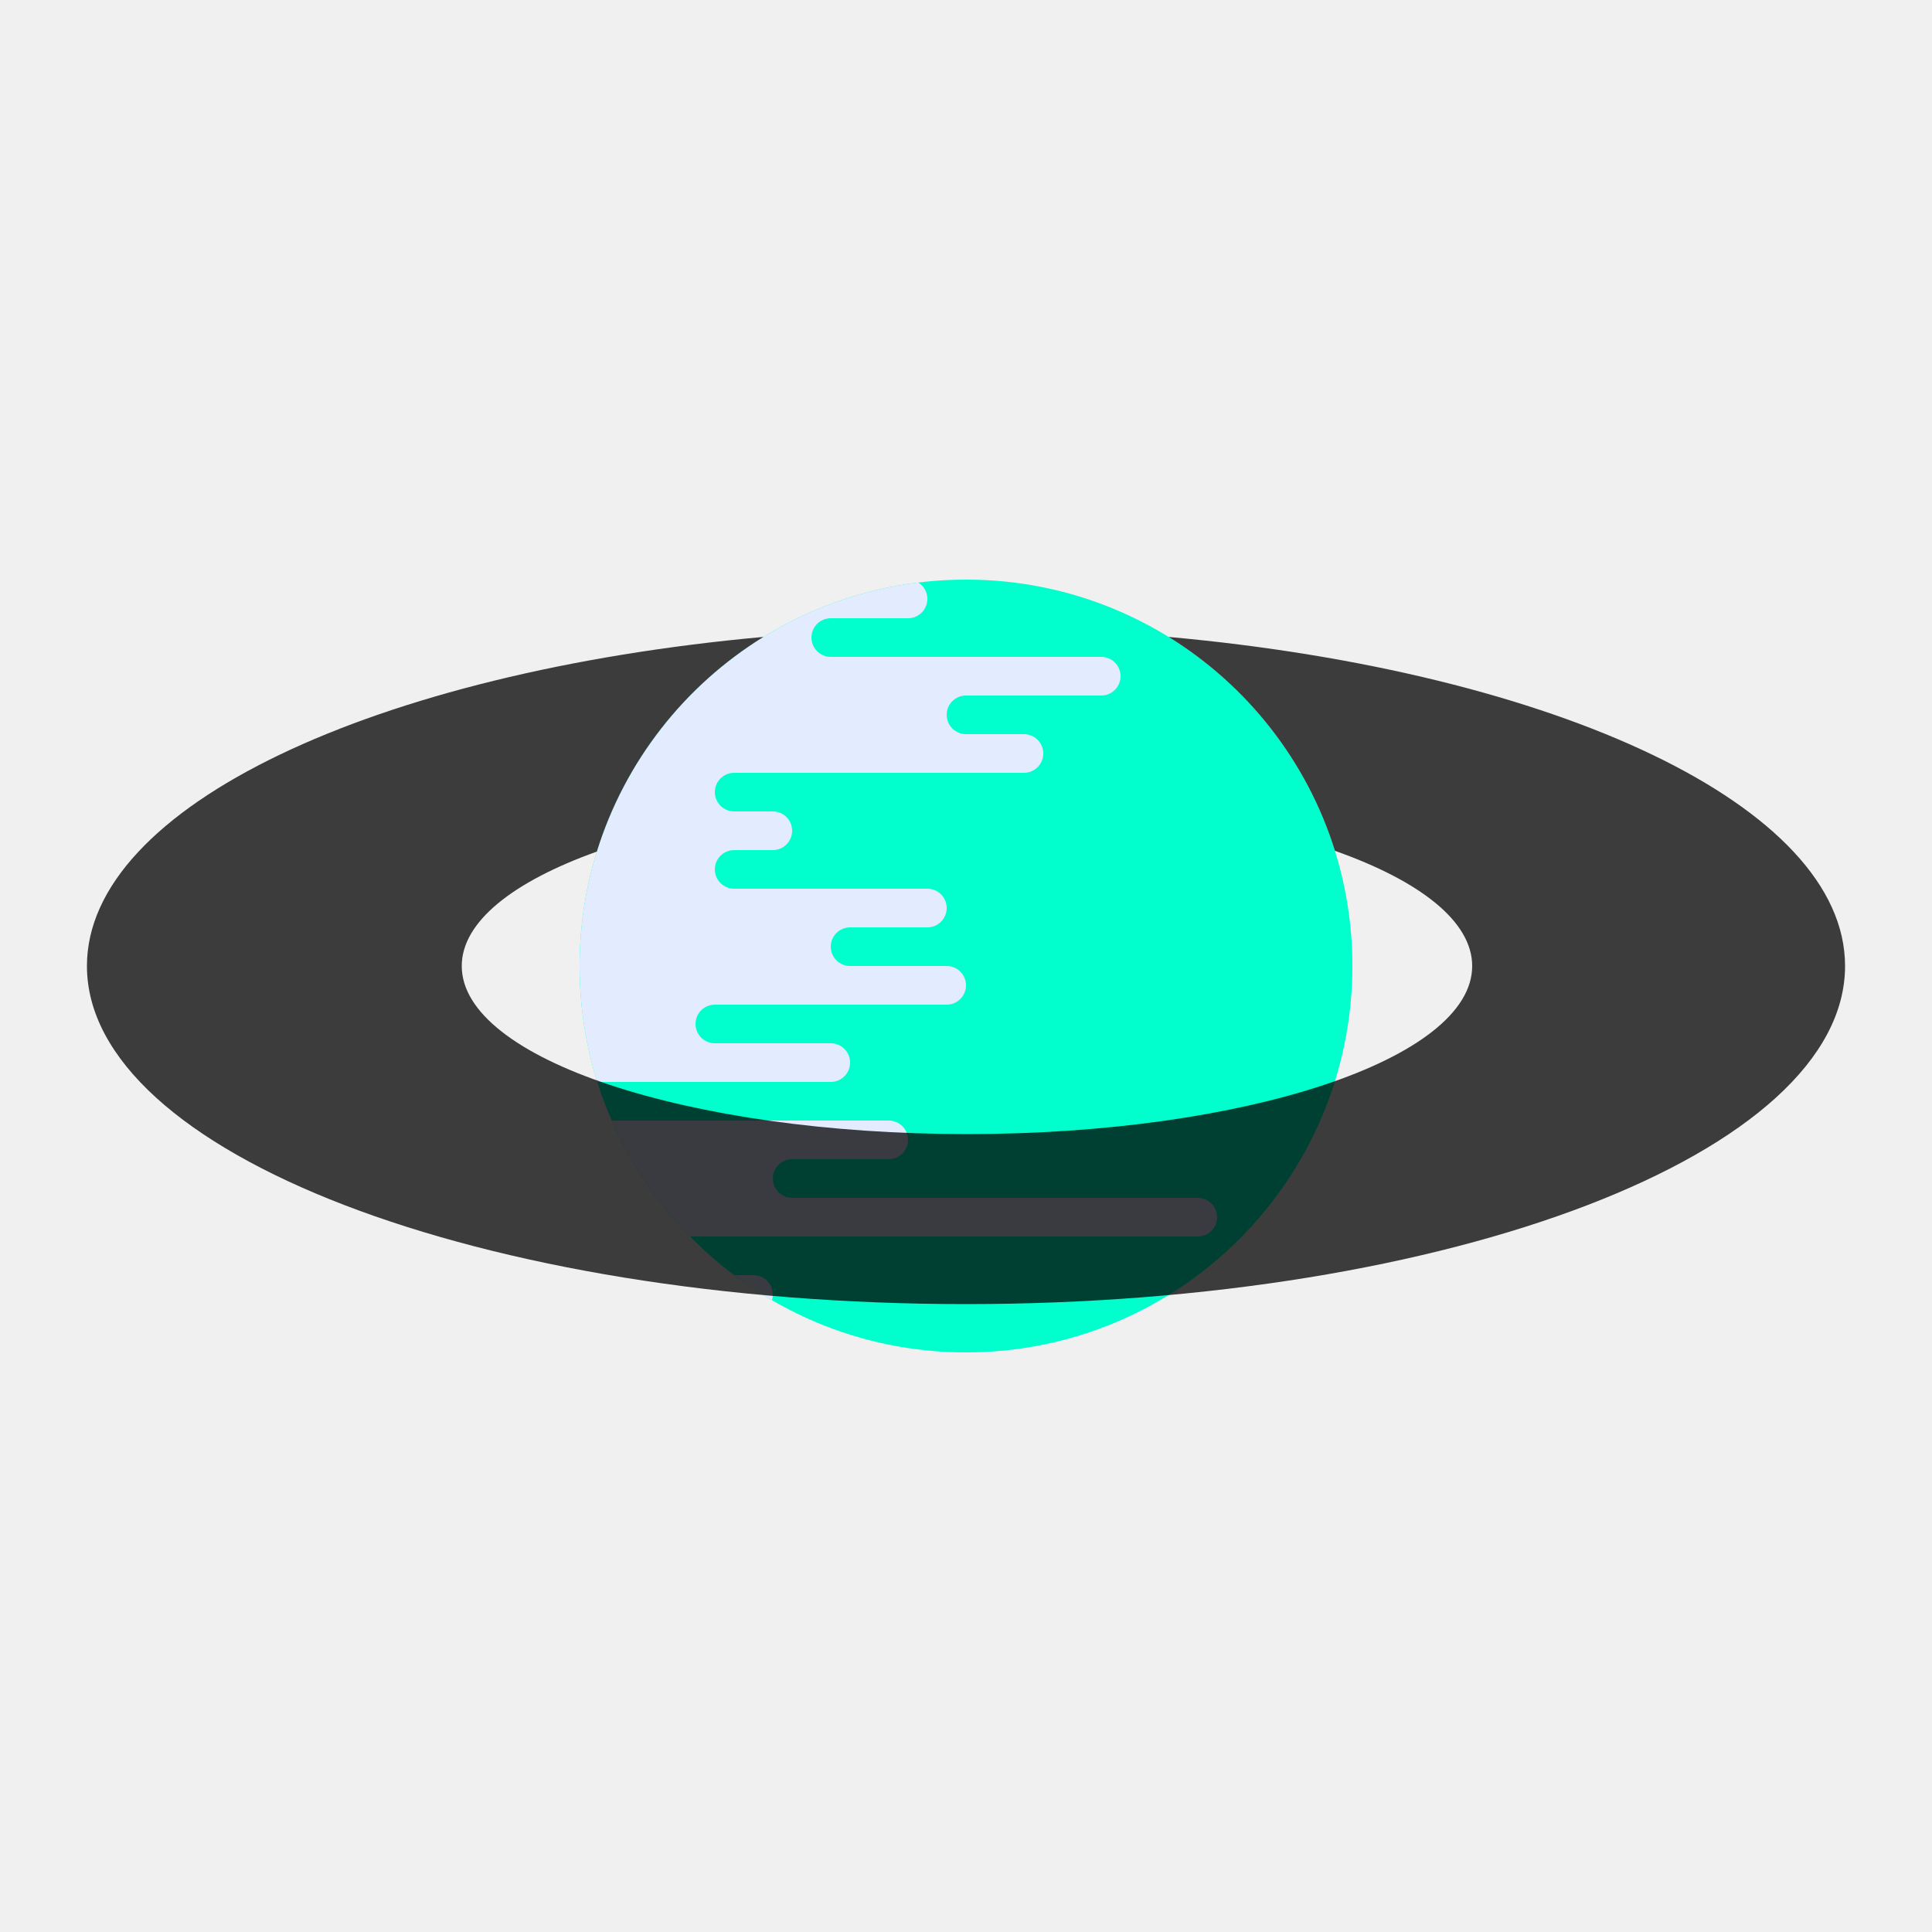
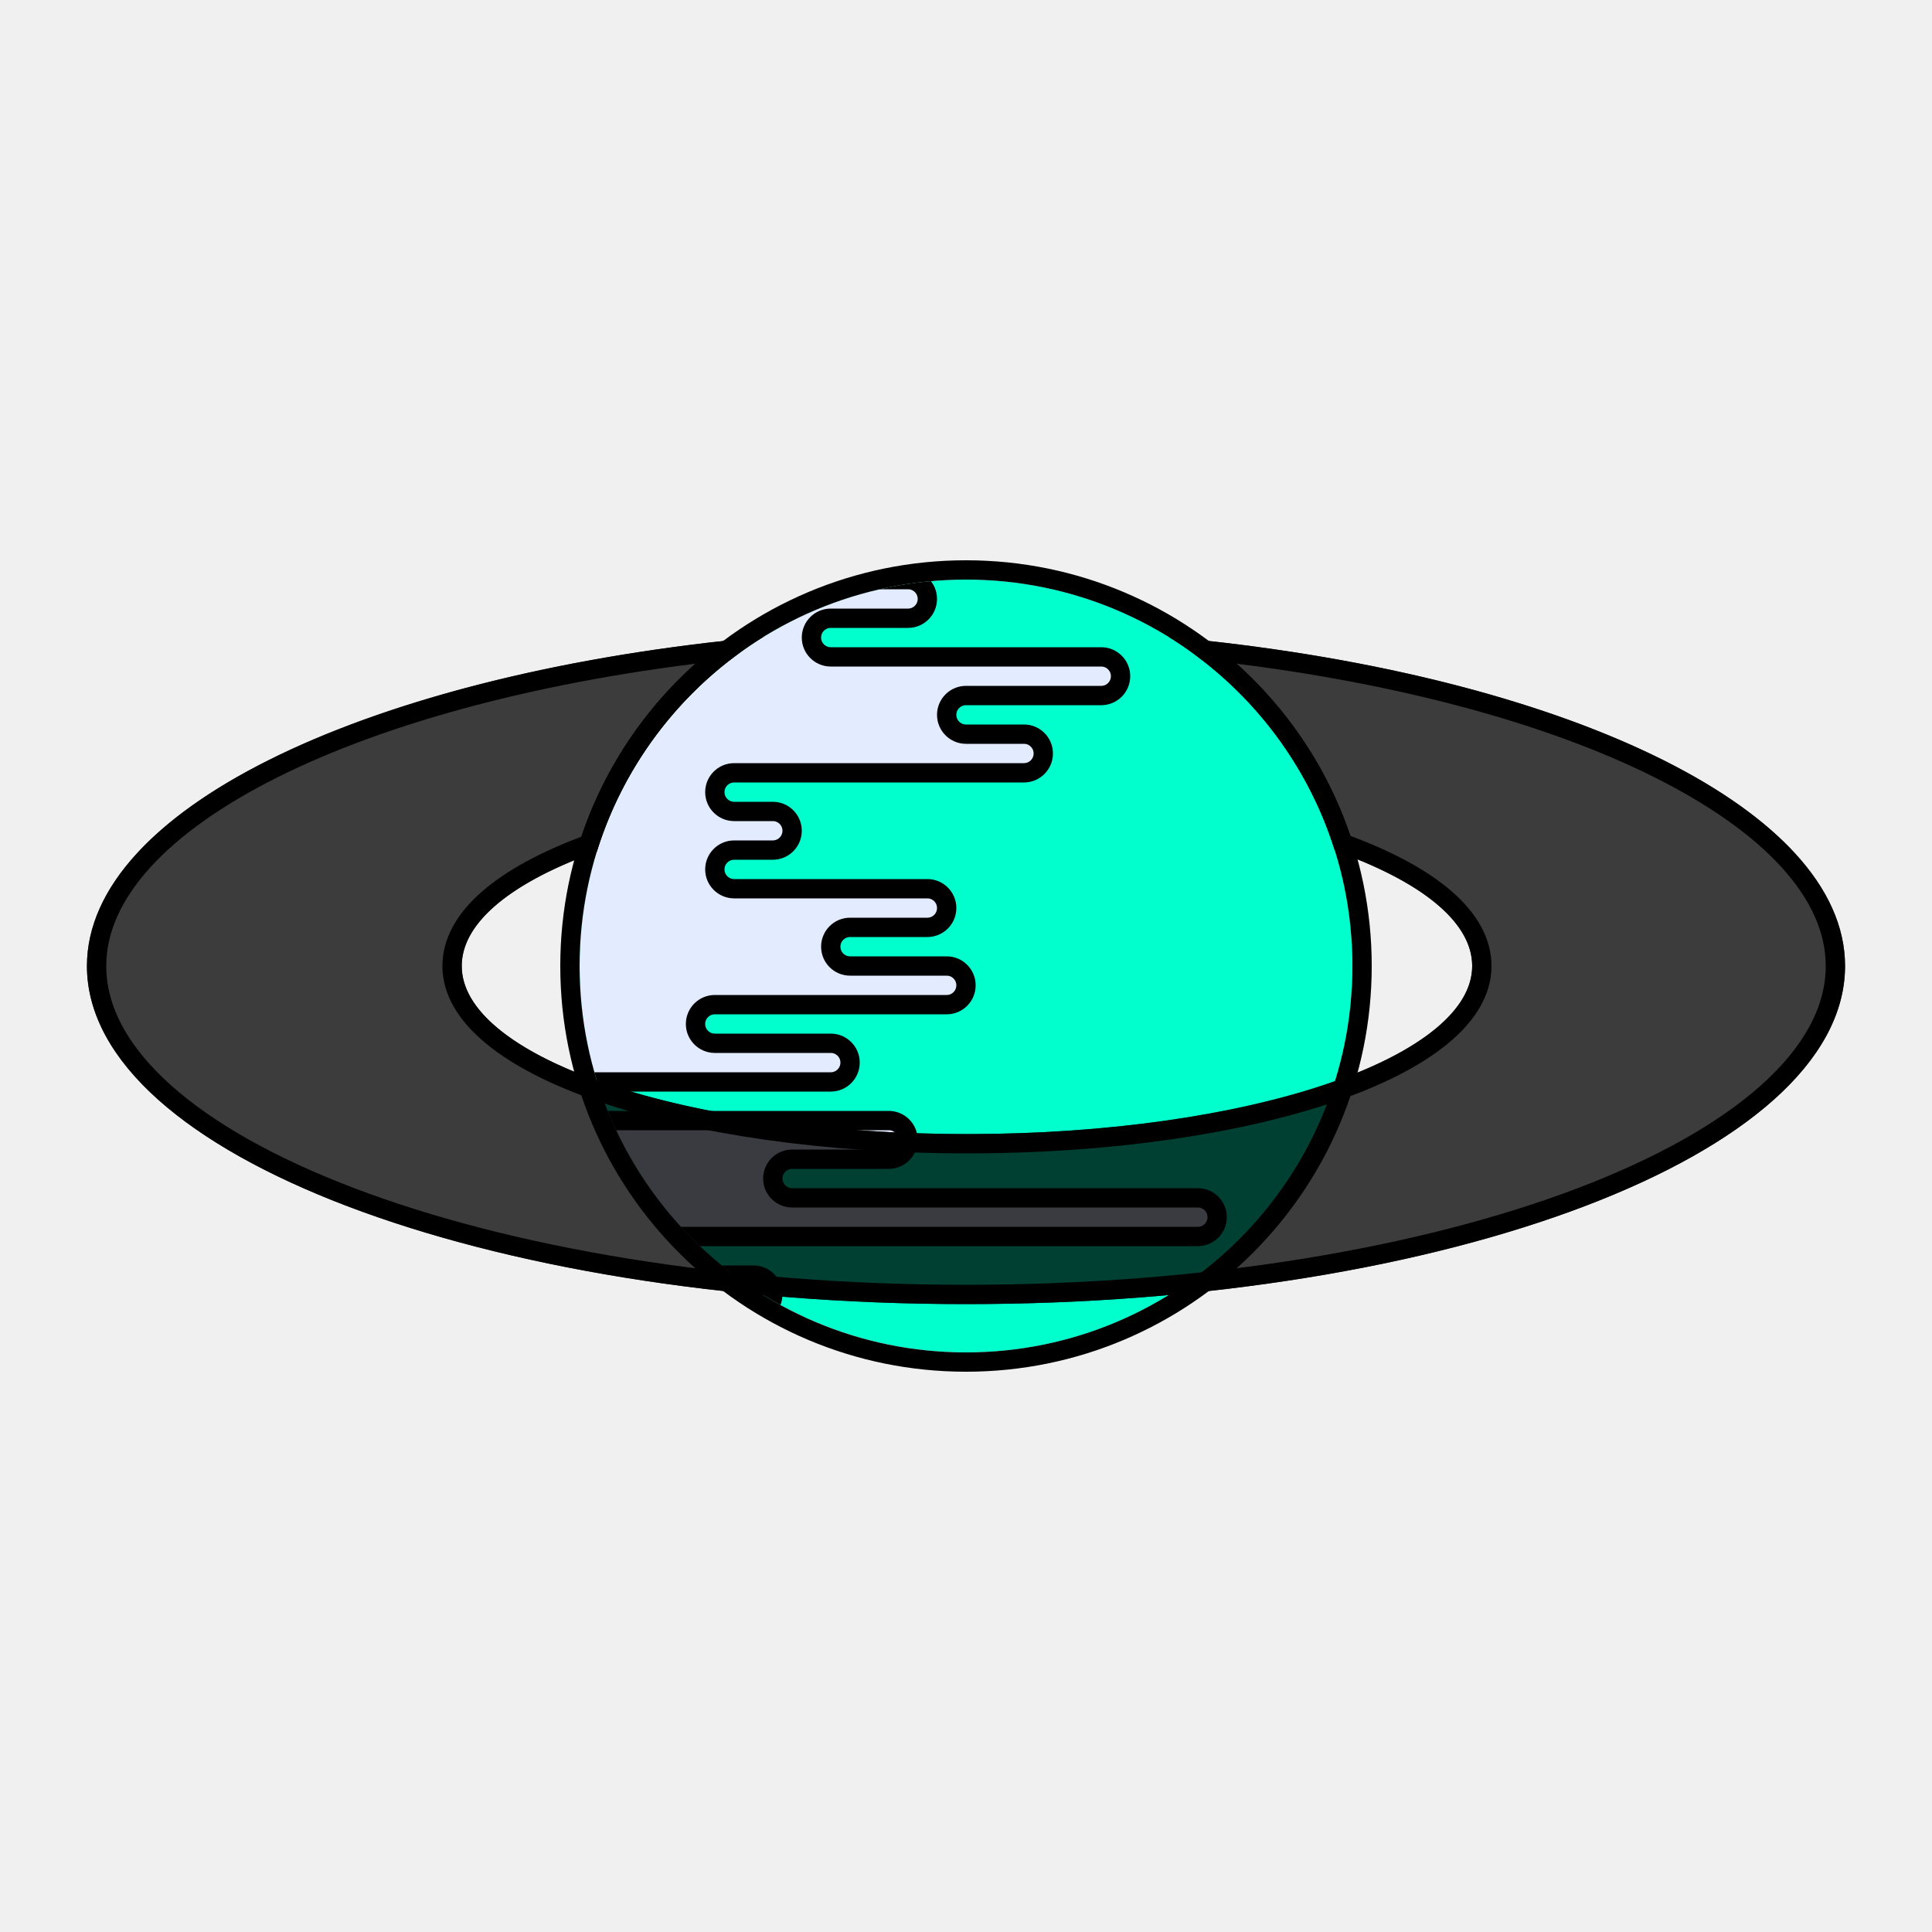
<svg xmlns="http://www.w3.org/2000/svg" xmlns:xlink="http://www.w3.org/1999/xlink" viewBox="0 0 1000 1000" version="1.1">
  <defs>
-     <path d="M200,0 C310.457,-2.02906125e-14 400,89.543 400,200 C400,310.457 310.457,400 200,400 C89.543,400 1.3527075e-14,310.457 0,200 C-1.3527075e-14,89.543 89.543,2.02906125e-14 200,0 Z" id="path-1" />
+     <path d="M200,0 C310.457,-2.02906125e-14 400,89.543 400,200 C400,310.457 310.457,400 200,400 C89.543,400 1.3527075e-14,310.457 0,200 C-1.3527075e-14,89.543 89.543,2.02906125e-14 200,0 Z" id="central-station-path-1" />
+     <path d="M395.122,329.672 C194.391,347.886 45,417.233 45,500 C45,596.65 248.71,675 500,675 C751.29,675 955,596.65 955,500 C955,417.233 805.609,347.886 604.878,329.672 C645.498,354.736 676.476,393.924 690.965,440.387 C735.011,455.958 762,476.931 762,500 C762,548.049 644.922,587 500.5,587 C356.078,587 239,548.049 239,500 C239,477.127 265.53,456.316 308.911,440.787 C323.346,394.149 354.386,354.808 395.122,329.672 Z" id="central-station-path-3" />
  </defs>
-   <g id="Planètes" stroke="none" stroke-width="1" fill="none" fill-rule="evenodd">
+   <g stroke="none" stroke-width="1" fill="none" fill-rule="evenodd">
    <g id="Central-Station">
-       <g id="Combined-Shape" transform="translate(300, 300)">
-         <mask id="mask-2" fill="white">
-           <use xlink:href="#path-1" />
-         </mask>
-         <use id="Mask" fill="#00FFCC" xlink:href="#path-1" />
-         <path d="M100,370 C100,364.477 95.523,360 90,360 L50,360 C44.477,360 40,355.523 40,350 C40,344.477 44.477,340 50,340 L320,340 C325.523,340 330,335.523 330,330 C330,324.477 325.523,320 320,320 L110,320 C104.477,320 100,315.523 100,310 C100,304.477 104.477,300 110,300 L160,300 C165.523,300 170,295.523 170,290 C170,284.477 165.523,280 160,280 L0,280 C-5.523,280 -10,275.523 -10,270 C-10,264.477 -5.523,260 0,260 L130,260 C135.523,260 140,255.523 140,250 C140,244.477 135.523,240 130,240 L70,240 C64.477,240 60,235.523 60,230 C60,224.477 64.477,220 70,220 L190,220 C195.523,220 200,215.523 200,210 C200,204.477 195.523,200 190,200 L140,200 C134.477,200 130,195.523 130,190 C130,184.477 134.477,180 140,180 L180,180 C185.523,180 190,175.523 190,170 C190,164.477 185.523,160 180,160 L80,160 C74.477,160 70,155.523 70,150 C70,144.477 74.477,140 80,140 L100,140 C105.523,140 110,135.523 110,130 C110,124.477 105.523,120 100,120 L80,120 C74.477,120 70,115.523 70,110 C70,104.477 74.477,100 80,100 L230,100 C235.523,100 240,95.523 240,90 C240,84.477 235.523,80 230,80 L200,80 C194.477,80 190,75.523 190,70 C190,64.477 194.477,60 200,60 L270,60 C275.523,60 280,55.523 280,50 C280,44.477 275.523,40 270,40 L130,40 C124.477,40 120,35.523 120,30 C120,24.477 124.477,20 130,20 L170,20 C175.523,20 180,15.523 180,10 C180,4.477 175.523,5.93816019e-14 170,6.03961325e-14 L-140,0 C-195.228,2.25798041e-14 -240,44.772 -240,100 L-240,300 C-240,355.228 -195.228,400 -140,400 L70,400 C75.523,400 80,395.523 80,390 C80,384.477 84.477,380 90,380 C95.523,380 100,375.523 100,370 Z" fill="#E3EBFF" mask="url(#mask-2)" />
+       <g id="Planètes/Central-Station">
+         <rect id="Rectangle" x="0" y="0" width="1000" height="1000" />
+         <g id="Combined-Shape" stroke-width="1" fill-rule="evenodd" transform="translate(300, 300)">
+           <mask id="mask-2" fill="white">
+             <use xlink:href="#central-station-path-1" />
+           </mask>
+           <use id="Mask" fill="#00FFCC" xlink:href="#central-station-path-1" />
+           <path d="M100,370 C100,364.477 95.523,360 90,360 L50,360 C44.477,360 40,355.523 40,350 C40,344.477 44.477,340 50,340 L320,340 C325.523,340 330,335.523 330,330 C330,324.477 325.523,320 320,320 L110,320 C104.477,320 100,315.523 100,310 C100,304.477 104.477,300 110,300 L160,300 C165.523,300 170,295.523 170,290 C170,284.477 165.523,280 160,280 L0,280 C-5.523,280 -10,275.523 -10,270 C-10,264.477 -5.523,260 0,260 L130,260 C135.523,260 140,255.523 140,250 C140,244.477 135.523,240 130,240 L70,240 C64.477,240 60,235.523 60,230 C60,224.477 64.477,220 70,220 L190,220 C195.523,220 200,215.523 200,210 C200,204.477 195.523,200 190,200 L140,200 C134.477,200 130,195.523 130,190 C130,184.477 134.477,180 140,180 L180,180 C185.523,180 190,175.523 190,170 C190,164.477 185.523,160 180,160 L80,160 C74.477,160 70,155.523 70,150 C70,144.477 74.477,140 80,140 L100,140 C105.523,140 110,135.523 110,130 C110,124.477 105.523,120 100,120 L80,120 C74.477,120 70,115.523 70,110 C70,104.477 74.477,100 80,100 L230,100 C235.523,100 240,95.523 240,90 C240,84.477 235.523,80 230,80 L200,80 C194.477,80 190,75.523 190,70 C190,64.477 194.477,60 200,60 L270,60 C275.523,60 280,55.523 280,50 C280,44.477 275.523,40 270,40 L130,40 C124.477,40 120,35.523 120,30 C120,24.477 124.477,20 130,20 L170,20 C175.523,20 180,15.523 180,10 C180,4.477 175.523,5.93816019e-14 170,6.03961325e-14 L-140,0 C-195.228,2.25798041e-14 -240,44.772 -240,100 L-240,300 C-240,355.228 -195.228,400 -140,400 L70,400 C75.523,400 80,395.523 80,390 C80,384.477 84.477,380 90,380 C95.523,380 100,375.523 100,370 Z" stroke="#000000" stroke-width="10" fill="#E3EBFF" mask="url(#mask-2)" />
+           <path d="M200,-5 C313.218,-5 405,86.782 405,200 C405,313.218 313.218,405 200,405 C86.782,405 -5,313.218 -5,200 C-5,86.782 86.782,-5 200,-5 Z" id="Mask" stroke="#000000" stroke-width="10" />
+         </g>
+         <g id="Combined-Shape">
+           <use fill-opacity="0.75" fill="#000000" fill-rule="evenodd" xlink:href="#central-station-path-3" />
+           <path stroke="#000000" stroke-width="10" d="M376.205,336.584 C185.053,357.41 50,424.65 50,500 C50,592.584 251.282,670 500,670 C748.718,670 950,592.584 950,500 C950,424.65 814.947,357.41 623.795,336.584 C656.983,361.76 681.994,396.612 694.978,436.514 C740.684,453.09 767,475.14 767,500 C767,552.301 647.674,592 500.5,592 C353.326,592 234,552.301 234,500 C234,475.348 259.875,453.46 304.887,436.928 C317.832,396.855 342.9,361.849 376.205,336.584 Z" />
+         </g>
      </g>
-       <path d="M395.122,329.672 C194.391,347.886 45,417.233 45,500 C45,596.65 248.71,675 500,675 C751.29,675 955,596.65 955,500 C955,417.233 805.609,347.886 604.878,329.672 C645.498,354.736 676.476,393.924 690.965,440.387 C735.011,455.958 762,476.931 762,500 C762,548.049 644.922,587 500.5,587 C356.078,587 239,548.049 239,500 C239,477.127 265.53,456.316 308.911,440.787 C323.346,394.149 354.386,354.808 395.122,329.672 Z" id="Combined-Shape" fill-opacity="0.75" fill="#000000" />
    </g>
  </g>
</svg>
